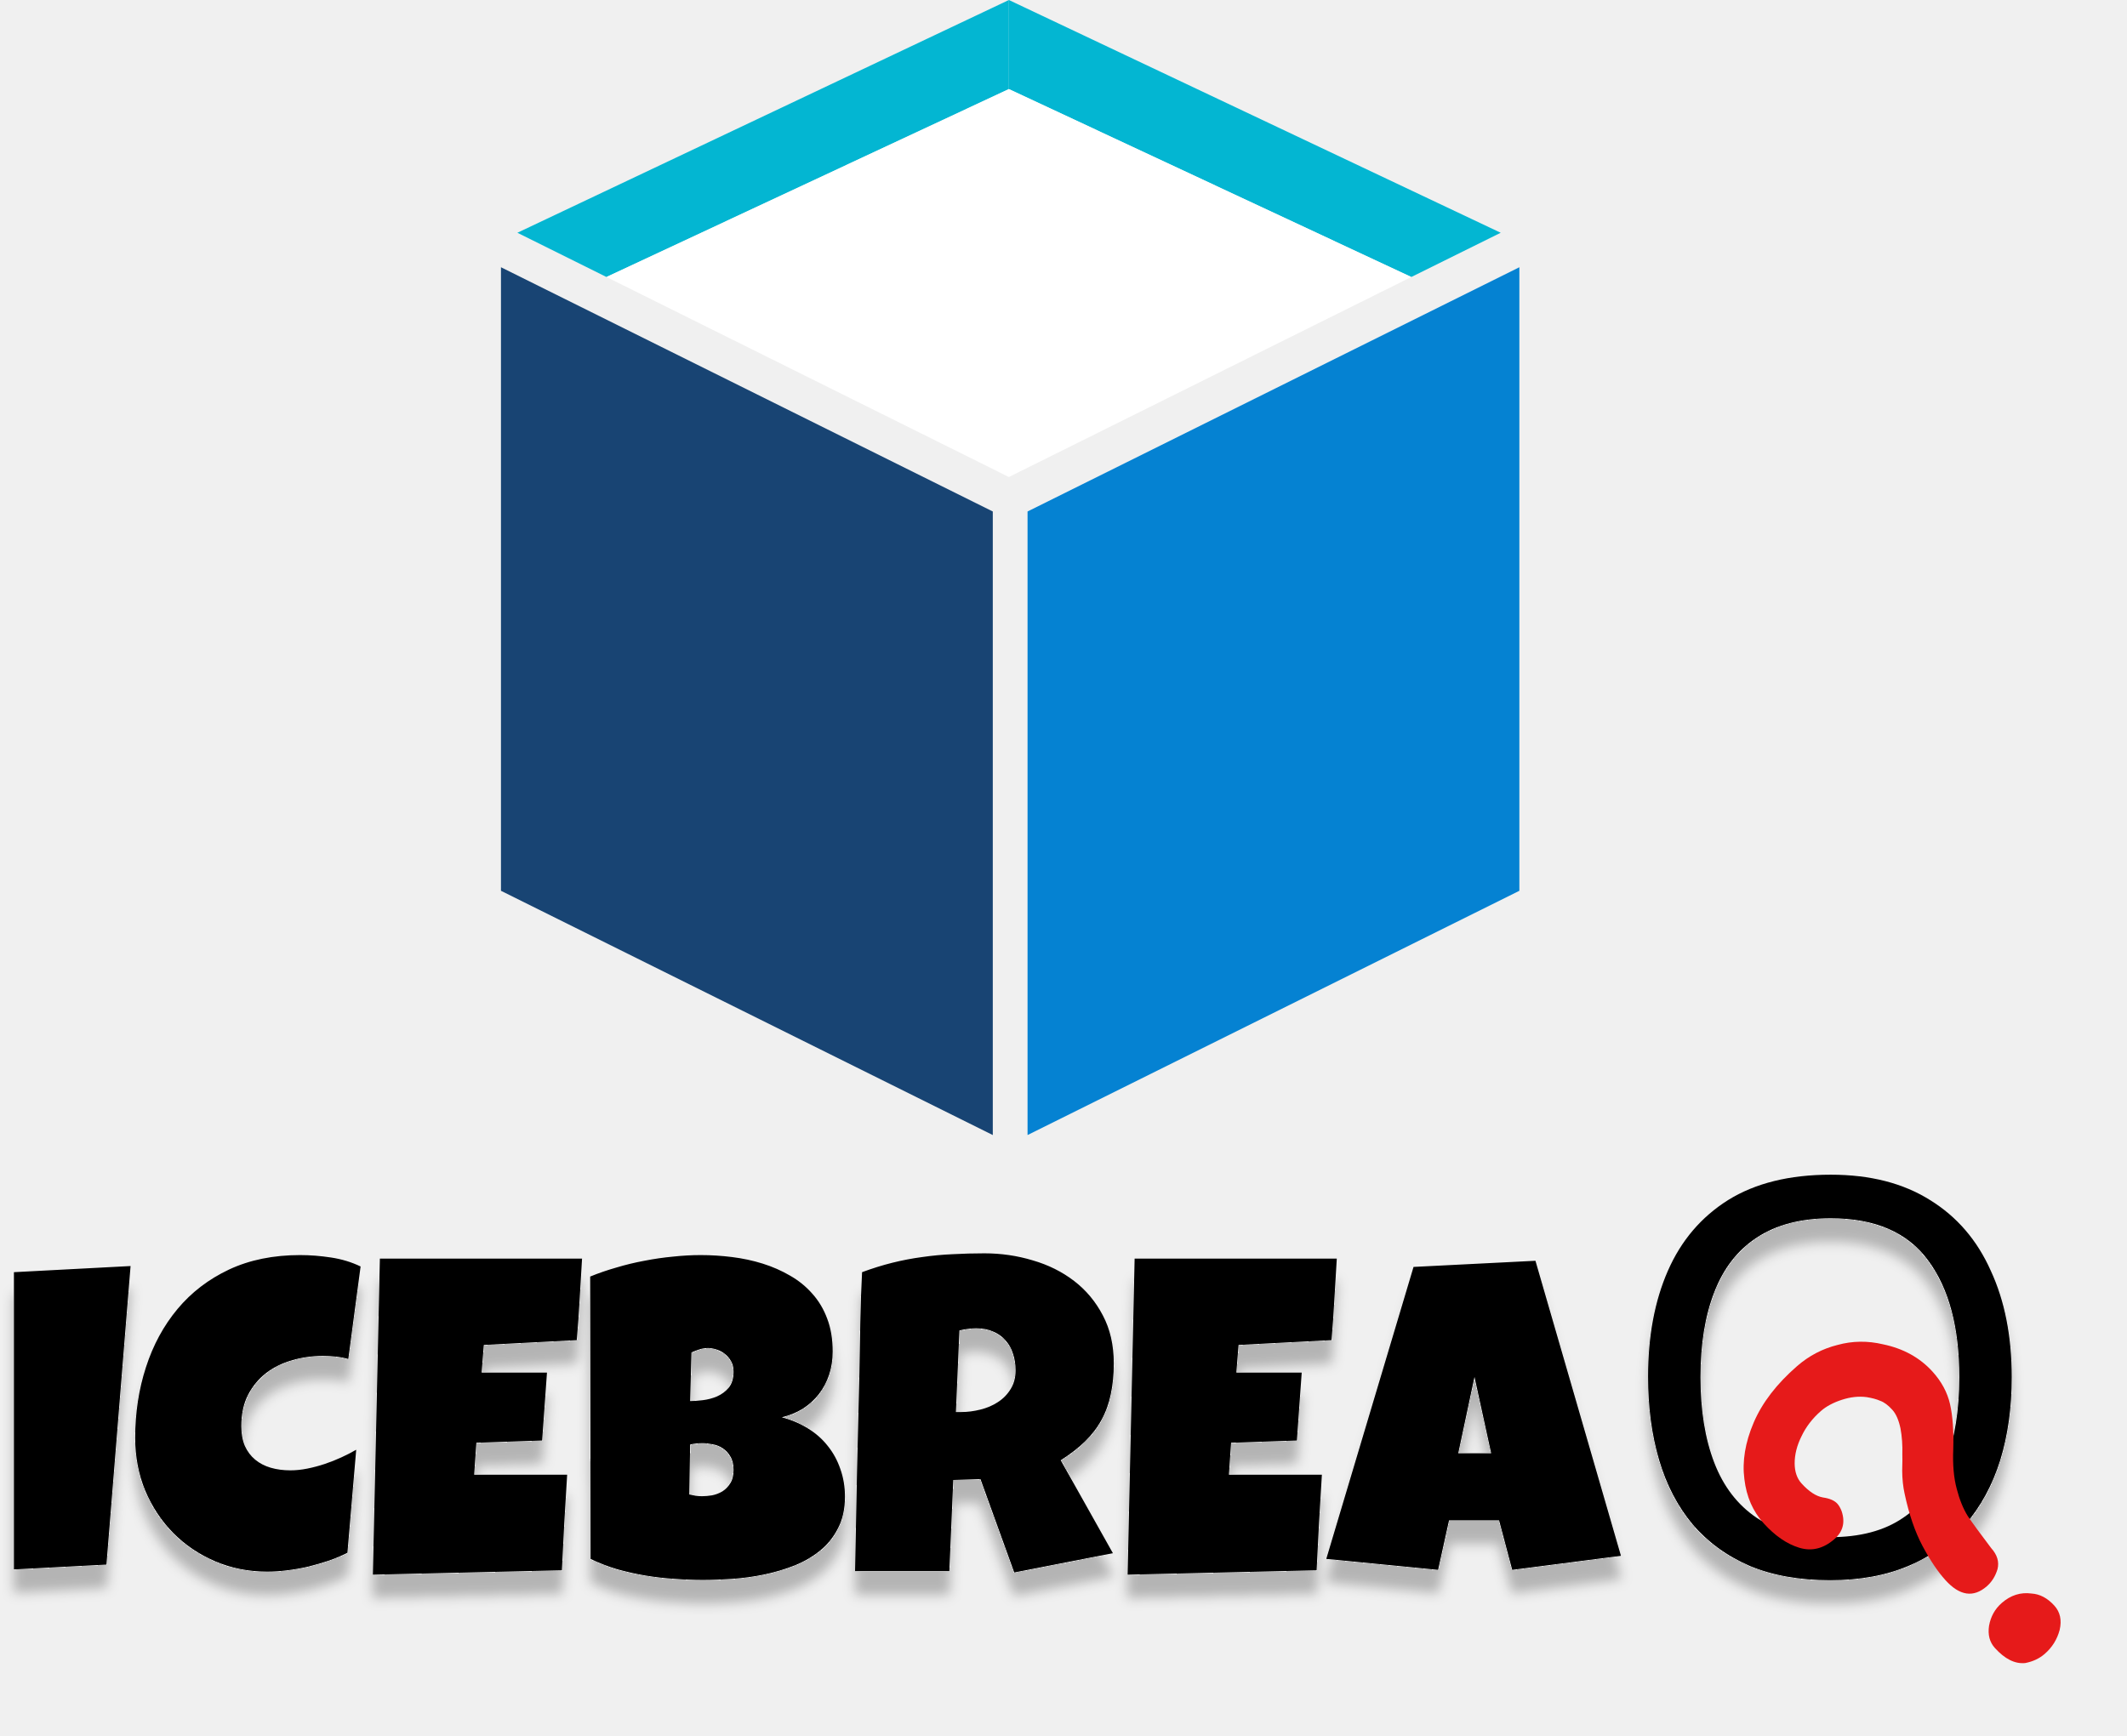
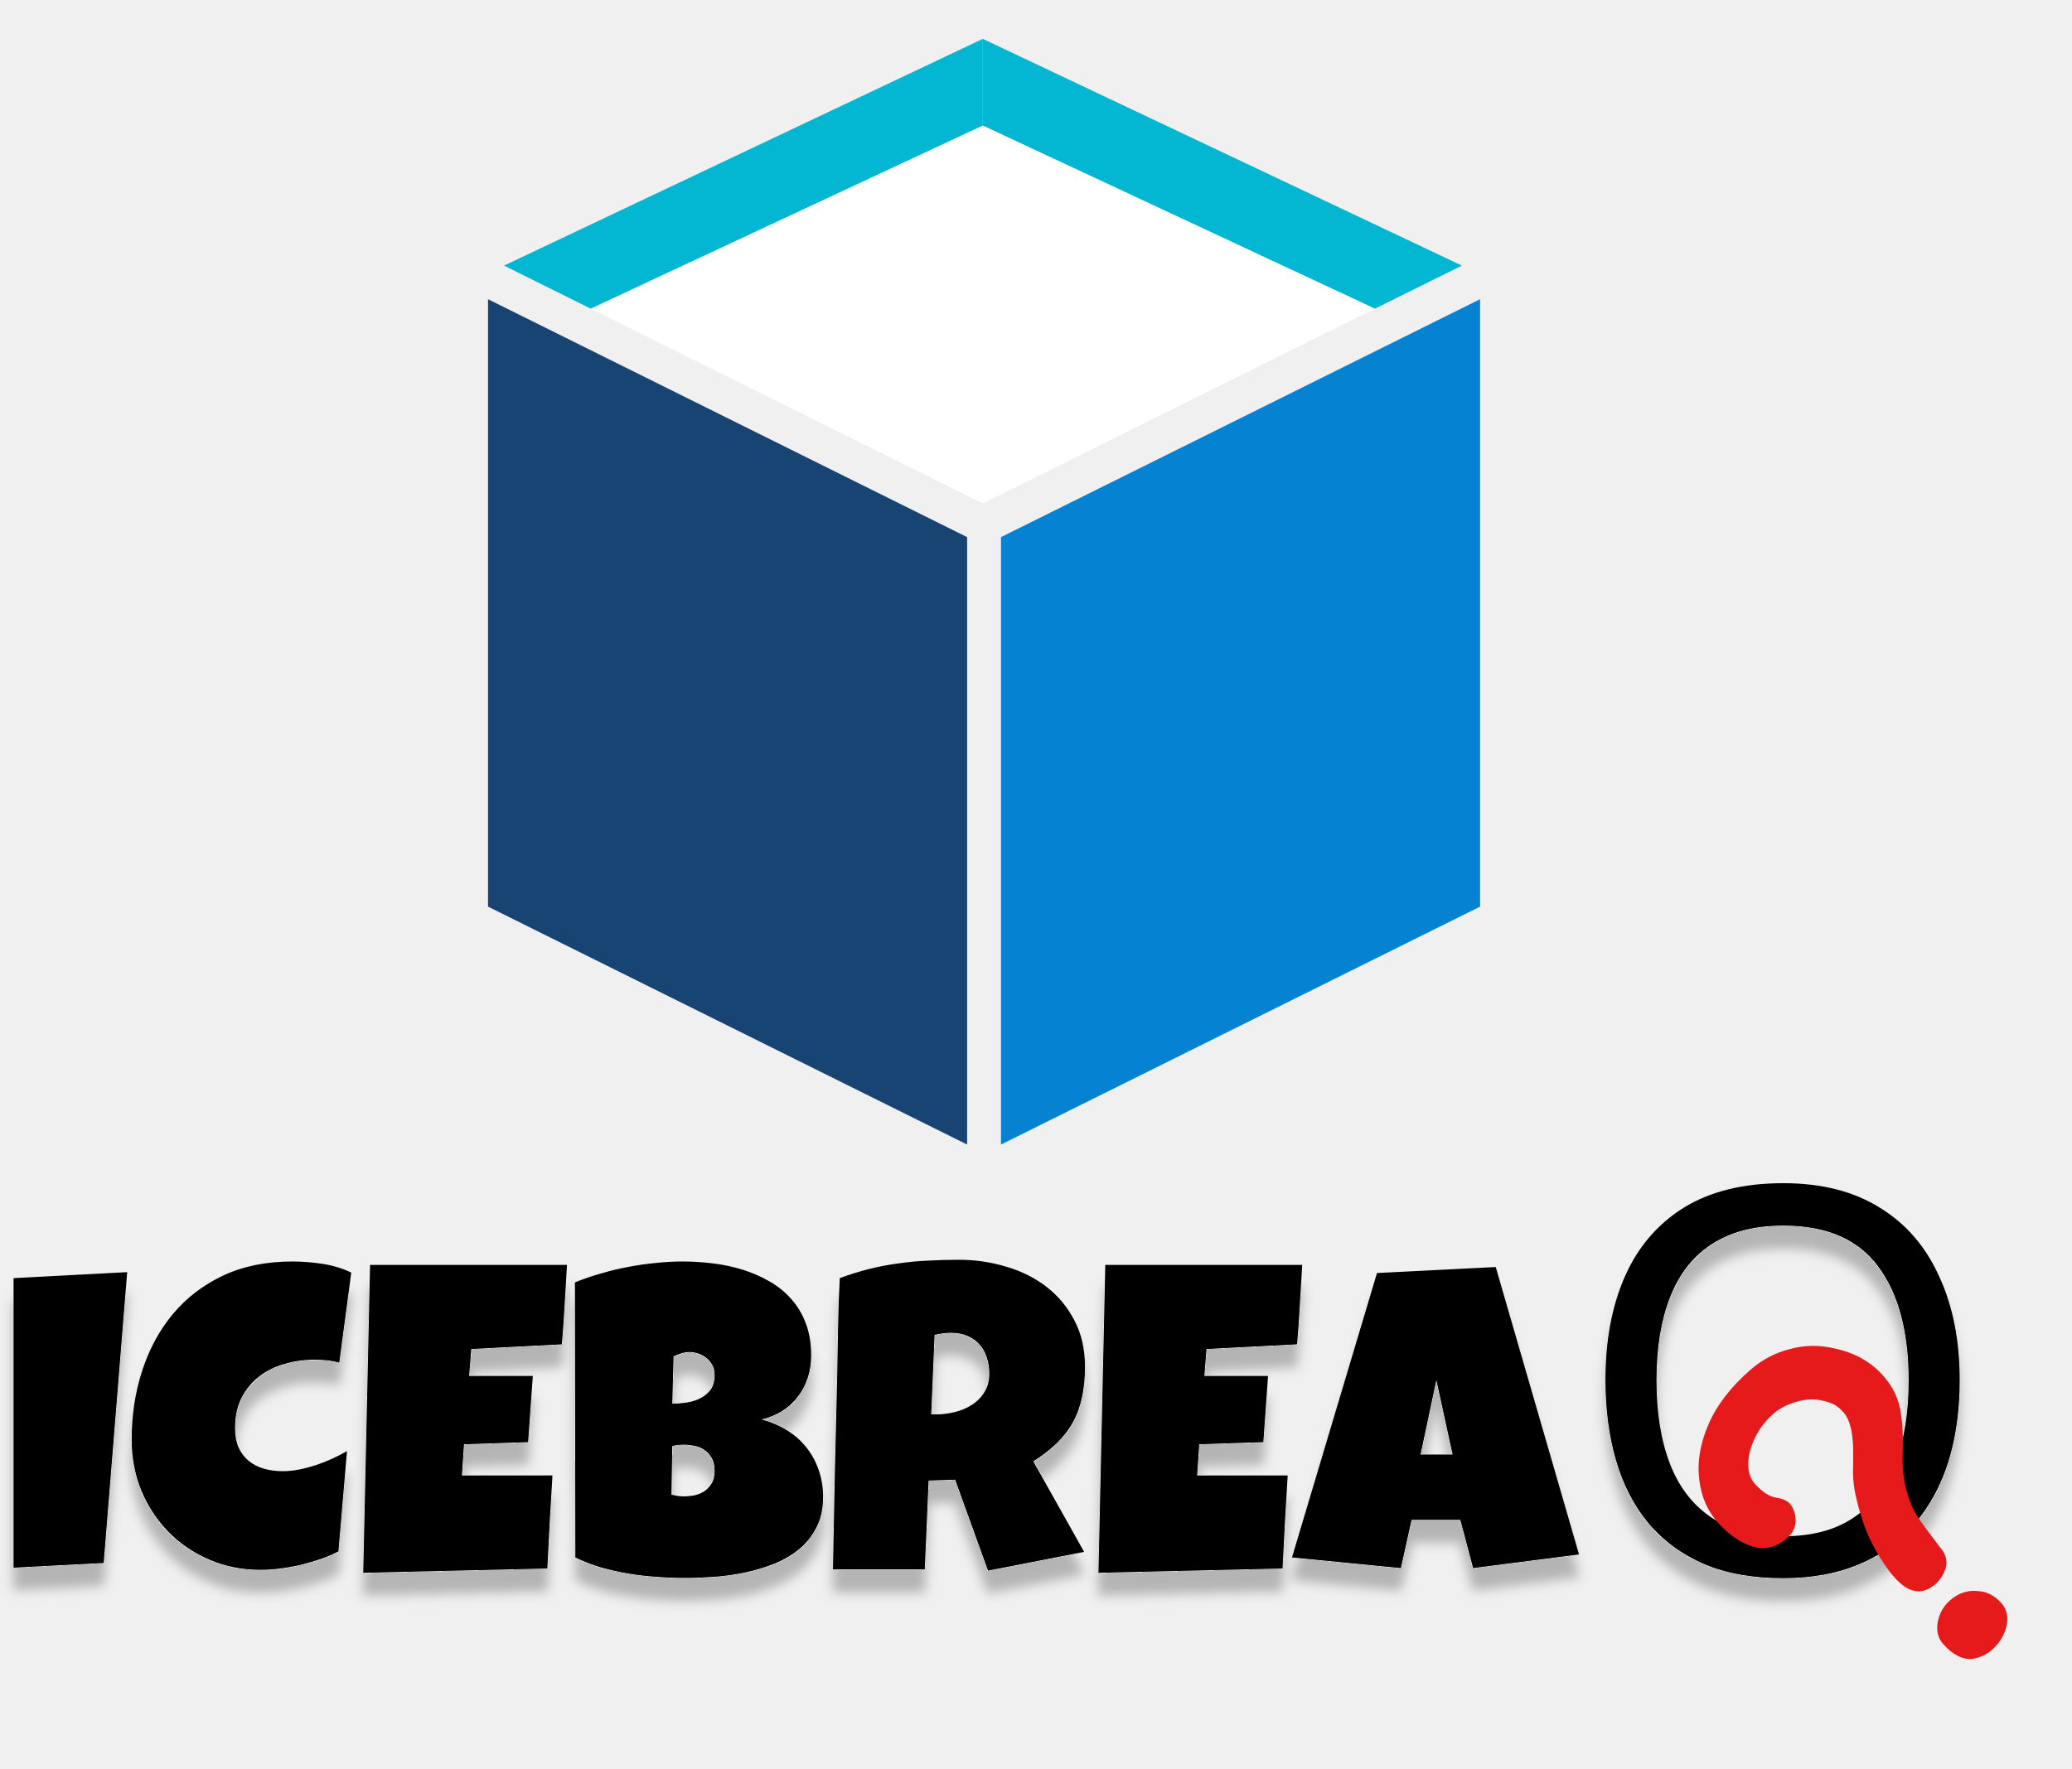
- <svg xmlns="http://www.w3.org/2000/svg" width="current" height="current" viewBox="0 0 370 302" fill="none">
+ <svg xmlns="http://www.w3.org/2000/svg" width="335" height="286" viewBox="0 0 370 302" fill="none">
  <path d="M264.3 155V46.5L178.746 89V197.5L264.3 155Z" fill="#0582D2" />
  <path d="M172.7 89V197.5L87.145 155V46.5L172.7 89Z" fill="#184473" />
  <path d="M245.5 48.2L261.054 40.5L175.5 0V15.5L245.5 48.2Z" fill="#03B6D2" />
  <path d="M175.5 0V15.5L105.5 48.2L90 40.5L175.5 0Z" fill="#03B6D2" />
  <path d="M105.5 48.2L175.5 15.5L245.5 48.2L175.5 83L105.5 48.2Z" fill="white" />
  <g filter="url(#filter0_d_23_103)">
    <path d="M22.713 220.294L18.517 272.245L2.421 273.085L2.421 221.362L22.713 220.294ZM62.726 220.37L60.59 236.467C59.852 236.263 59.115 236.124 58.377 236.047C57.64 235.971 56.902 235.933 56.165 235.933C54.283 235.933 52.49 236.187 50.787 236.696C49.083 237.179 47.57 237.929 46.248 238.946C44.951 239.963 43.908 241.235 43.12 242.761C42.357 244.286 41.976 246.079 41.976 248.139C41.976 249.461 42.179 250.605 42.586 251.572C43.018 252.538 43.616 253.339 44.379 253.975C45.142 254.61 46.044 255.081 47.087 255.386C48.129 255.691 49.274 255.844 50.52 255.844C51.461 255.844 52.44 255.742 53.457 255.539C54.474 255.335 55.478 255.068 56.47 254.738C57.462 254.407 58.428 254.026 59.369 253.593C60.31 253.161 61.175 252.716 61.963 252.258L60.437 270.186C59.445 270.694 58.365 271.152 57.195 271.559C56.051 271.94 54.868 272.284 53.648 272.589C52.427 272.868 51.206 273.085 49.986 273.237C48.765 273.39 47.595 273.466 46.477 273.466C43.247 273.466 40.234 272.868 37.437 271.673C34.639 270.478 32.211 268.838 30.151 266.753C28.091 264.668 26.464 262.214 25.269 259.391C24.099 256.543 23.514 253.479 23.514 250.199C23.514 245.85 24.137 241.756 25.383 237.916C26.629 234.051 28.46 230.669 30.876 227.77C33.292 224.871 36.28 222.583 39.84 220.904C43.425 219.226 47.545 218.387 52.198 218.387C53.953 218.387 55.745 218.527 57.576 218.807C59.433 219.086 61.149 219.608 62.726 220.37ZM101.25 218.997C101.098 221.388 100.958 223.752 100.831 226.092C100.704 228.431 100.538 230.796 100.335 233.187L84.162 234.026L83.781 238.832L95.147 238.832L94.308 250.656L82.865 251.038L82.484 256.607L91.944 256.607L98.657 256.607C98.504 259.404 98.339 262.188 98.161 264.96C98.008 267.706 97.868 270.465 97.741 273.237L64.862 274L66.082 218.997L101.25 218.997ZM146.984 260.421C146.984 262.532 146.59 264.35 145.802 265.875C145.039 267.401 144.009 268.698 142.712 269.766C141.415 270.834 139.915 271.711 138.211 272.398C136.533 273.059 134.778 273.58 132.948 273.962C131.117 274.343 129.273 274.598 127.417 274.725C125.586 274.852 123.869 274.915 122.267 274.915C120.691 274.915 119.051 274.852 117.347 274.725C115.669 274.623 113.99 274.432 112.312 274.153C110.634 273.873 108.981 273.504 107.353 273.046C105.726 272.563 104.188 271.966 102.738 271.254L102.662 222.125C104.086 221.54 105.599 221.019 107.201 220.561C108.803 220.078 110.43 219.684 112.083 219.379C113.761 219.048 115.427 218.807 117.08 218.654C118.733 218.476 120.335 218.387 121.886 218.387C123.691 218.387 125.51 218.501 127.341 218.73C129.197 218.959 130.977 219.341 132.681 219.875C134.384 220.409 135.974 221.108 137.449 221.972C138.923 222.812 140.208 223.854 141.301 225.1C142.42 226.346 143.284 227.796 143.895 229.449C144.53 231.101 144.848 233.009 144.848 235.17C144.848 236.594 144.645 237.929 144.238 239.175C143.831 240.421 143.246 241.54 142.483 242.532C141.721 243.523 140.792 244.375 139.699 245.087C138.606 245.774 137.372 246.282 135.999 246.613C137.652 247.045 139.152 247.681 140.5 248.52C141.873 249.359 143.03 250.377 143.971 251.572C144.937 252.767 145.675 254.115 146.183 255.615C146.717 257.115 146.984 258.717 146.984 260.421ZM127.608 238.679C127.608 237.942 127.455 237.319 127.15 236.81C126.845 236.276 126.463 235.844 126.006 235.513C125.573 235.183 125.09 234.941 124.556 234.789C124.047 234.636 123.59 234.56 123.183 234.56C122.674 234.56 122.178 234.636 121.695 234.789C121.212 234.941 120.742 235.119 120.284 235.323L120.055 243.79C120.64 243.79 121.365 243.74 122.229 243.638C123.094 243.536 123.92 243.32 124.709 242.989C125.522 242.633 126.209 242.125 126.768 241.464C127.328 240.777 127.608 239.849 127.608 238.679ZM122.191 251.114C121.454 251.114 120.742 251.19 120.055 251.343L119.903 260.04C120.284 260.116 120.653 260.192 121.009 260.268C121.39 260.319 121.759 260.345 122.115 260.345C122.649 260.345 123.234 260.294 123.869 260.192C124.505 260.065 125.103 259.836 125.662 259.506C126.222 259.15 126.679 258.679 127.035 258.094C127.417 257.509 127.608 256.734 127.608 255.767C127.608 254.801 127.417 254.013 127.035 253.403C126.679 252.792 126.234 252.322 125.7 251.991C125.166 251.635 124.581 251.406 123.946 251.305C123.31 251.178 122.725 251.114 122.191 251.114ZM193.748 237.23C193.748 239.213 193.57 241.019 193.214 242.646C192.884 244.248 192.35 245.723 191.612 247.071C190.875 248.419 189.921 249.665 188.751 250.809C187.582 251.953 186.17 253.047 184.517 254.089L193.596 270.262L176.431 273.619L170.557 257.369L165.827 257.522L165.141 273.39L148.739 273.39C148.866 267.592 148.981 261.82 149.082 256.073C149.209 250.326 149.349 244.553 149.502 238.756C149.553 235.831 149.604 232.932 149.654 230.059C149.705 227.185 149.807 224.286 149.96 221.362C151.74 220.701 153.494 220.154 155.223 219.722C156.953 219.29 158.682 218.959 160.411 218.73C162.165 218.476 163.933 218.311 165.713 218.234C167.518 218.133 169.362 218.082 171.244 218.082C174.142 218.082 176.94 218.489 179.635 219.302C182.356 220.091 184.759 221.286 186.844 222.888C188.929 224.49 190.595 226.486 191.841 228.876C193.112 231.267 193.748 234.051 193.748 237.23ZM176.66 238.45C176.66 237.382 176.507 236.403 176.202 235.513C175.922 234.623 175.49 233.86 174.905 233.225C174.346 232.564 173.634 232.055 172.769 231.699C171.93 231.318 170.938 231.127 169.794 231.127C169.286 231.127 168.79 231.165 168.307 231.241C167.823 231.292 167.353 231.381 166.895 231.508L166.285 245.698L167.2 245.698C168.294 245.698 169.4 245.558 170.519 245.278C171.663 244.998 172.68 244.566 173.57 243.981C174.486 243.396 175.223 242.646 175.783 241.731C176.368 240.815 176.66 239.722 176.66 238.45ZM232.54 218.997C232.387 221.388 232.248 223.752 232.12 226.092C231.993 228.431 231.828 230.796 231.625 233.187L215.452 234.026L215.07 238.832L226.437 238.832L225.598 250.656L214.155 251.038L213.773 256.607L223.233 256.607L229.946 256.607C229.794 259.404 229.628 262.188 229.45 264.96C229.298 267.706 229.158 270.465 229.031 273.237L196.151 274L197.372 218.997L232.54 218.997ZM281.974 270.72L263.055 273.161L260.766 264.54L252.069 264.54L250.162 273.161L230.709 271.254L245.89 220.447L267.098 219.379L281.974 270.72ZM259.393 252.869L256.494 239.595L253.671 252.869L259.393 252.869ZM349.95 239.632C349.95 244.944 349.278 249.776 347.934 254.128C346.59 258.416 344.574 262.128 341.886 265.264C339.262 268.4 335.966 270.8 331.998 272.464C328.094 274.128 323.55 274.96 318.366 274.96C312.989 274.96 308.317 274.128 304.349 272.464C300.381 270.736 297.085 268.336 294.461 265.264C291.837 262.128 289.885 258.384 288.605 254.032C287.325 249.68 286.685 244.848 286.685 239.536C286.685 232.496 287.837 226.352 290.141 221.104C292.445 215.856 295.933 211.76 300.605 208.816C305.341 205.872 311.293 204.4 318.462 204.4C325.309 204.4 331.069 205.872 335.742 208.816C340.414 211.696 343.934 215.792 346.302 221.104C348.734 226.352 349.95 232.528 349.95 239.632ZM295.805 239.632C295.805 245.392 296.605 250.352 298.205 254.512C299.805 258.672 302.269 261.872 305.597 264.112C308.989 266.352 313.246 267.472 318.366 267.472C323.55 267.472 327.774 266.352 331.037 264.112C334.366 261.872 336.83 258.672 338.43 254.512C340.029 250.352 340.829 245.392 340.829 239.632C340.829 230.992 339.037 224.24 335.453 219.376C331.869 214.448 326.205 211.984 318.462 211.984C313.278 211.984 308.989 213.104 305.597 215.344C302.269 217.52 299.805 220.688 298.205 224.848C296.605 228.944 295.805 233.872 295.805 239.632Z" fill="black" />
  </g>
  <path d="M327.591 233.919C331.117 234.658 333.981 236.245 336.183 238.68C337.742 240.405 338.754 242.289 339.219 244.332C339.683 246.374 339.87 248.976 339.778 252.137C339.663 254.865 339.867 257.18 340.388 259.082C340.864 260.934 341.503 262.508 342.306 263.803C343.115 265.003 344.47 266.859 346.374 269.372C347.429 270.539 347.796 271.761 347.475 273.037C347.108 274.262 346.486 275.256 345.608 276.019C343.286 278.039 340.887 277.679 338.41 274.94C337.08 273.469 335.755 271.494 334.437 269.016C333.118 266.538 332.078 263.501 331.315 259.906C331.046 258.69 330.905 257.362 330.894 255.922C330.934 254.437 330.942 253.478 330.919 253.045C330.965 251.465 330.859 249.971 330.601 248.564C330.297 247.107 329.824 246.023 329.182 245.313C328.448 244.501 327.746 243.979 327.075 243.747C326.456 243.47 325.662 243.255 324.693 243.1C323.334 242.923 321.906 243.077 320.41 243.563C318.914 244.049 317.701 244.696 316.772 245.504C315.276 246.806 314.135 248.296 313.349 249.976C312.569 251.561 312.182 253.121 312.188 254.656C312.2 256.096 312.595 257.247 313.375 258.11C314.659 259.53 315.906 260.349 317.116 260.565C318.28 260.731 319.114 261.093 319.619 261.651C319.894 261.955 320.137 262.378 320.35 262.918C321.015 264.877 320.599 266.507 319.103 267.809C317.193 269.469 315.158 269.971 312.996 269.314C310.835 268.656 308.768 267.237 306.796 265.056C304.915 262.976 303.797 260.414 303.442 257.37C303.04 254.276 303.579 250.998 305.059 247.536C306.538 244.075 309.058 240.795 312.618 237.699C314.682 235.903 317.03 234.677 319.662 234.019C322.248 233.311 324.891 233.277 327.591 233.919ZM348.223 278.911C349.771 277.564 351.491 277.02 353.383 277.277C354.845 277.365 356.172 278.068 357.365 279.387C358.374 280.503 358.681 281.913 358.285 283.616C357.844 285.269 356.978 286.656 355.688 287.778C354.759 288.586 353.627 289.118 352.291 289.374C350.519 289.555 348.762 288.682 347.019 286.754C346.101 285.74 345.763 284.448 346.004 282.88C346.296 281.266 347.036 279.943 348.223 278.911Z" fill="#E61A1A" />
  <defs>
    <filter id="filter0_d_23_103" x="0.421" y="204.4" width="351.529" height="76.56" filterUnits="userSpaceOnUse" color-interpolation-filters="sRGB">
      <feFlood flood-opacity="0" result="BackgroundImageFix" />
      <feColorMatrix in="SourceAlpha" type="matrix" values="0 0 0 0 0 0 0 0 0 0 0 0 0 0 0 0 0 0 127 0" result="hardAlpha" />
      <feOffset dy="4" />
      <feGaussianBlur stdDeviation="1" />
      <feComposite in2="hardAlpha" operator="out" />
      <feColorMatrix type="matrix" values="0 0 0 0 0 0 0 0 0 0 0 0 0 0 0 0 0 0 0.25 0" />
      <feBlend mode="normal" in2="BackgroundImageFix" result="effect1_dropShadow_23_103" />
      <feBlend mode="normal" in="SourceGraphic" in2="effect1_dropShadow_23_103" result="shape" />
    </filter>
  </defs>
</svg>
